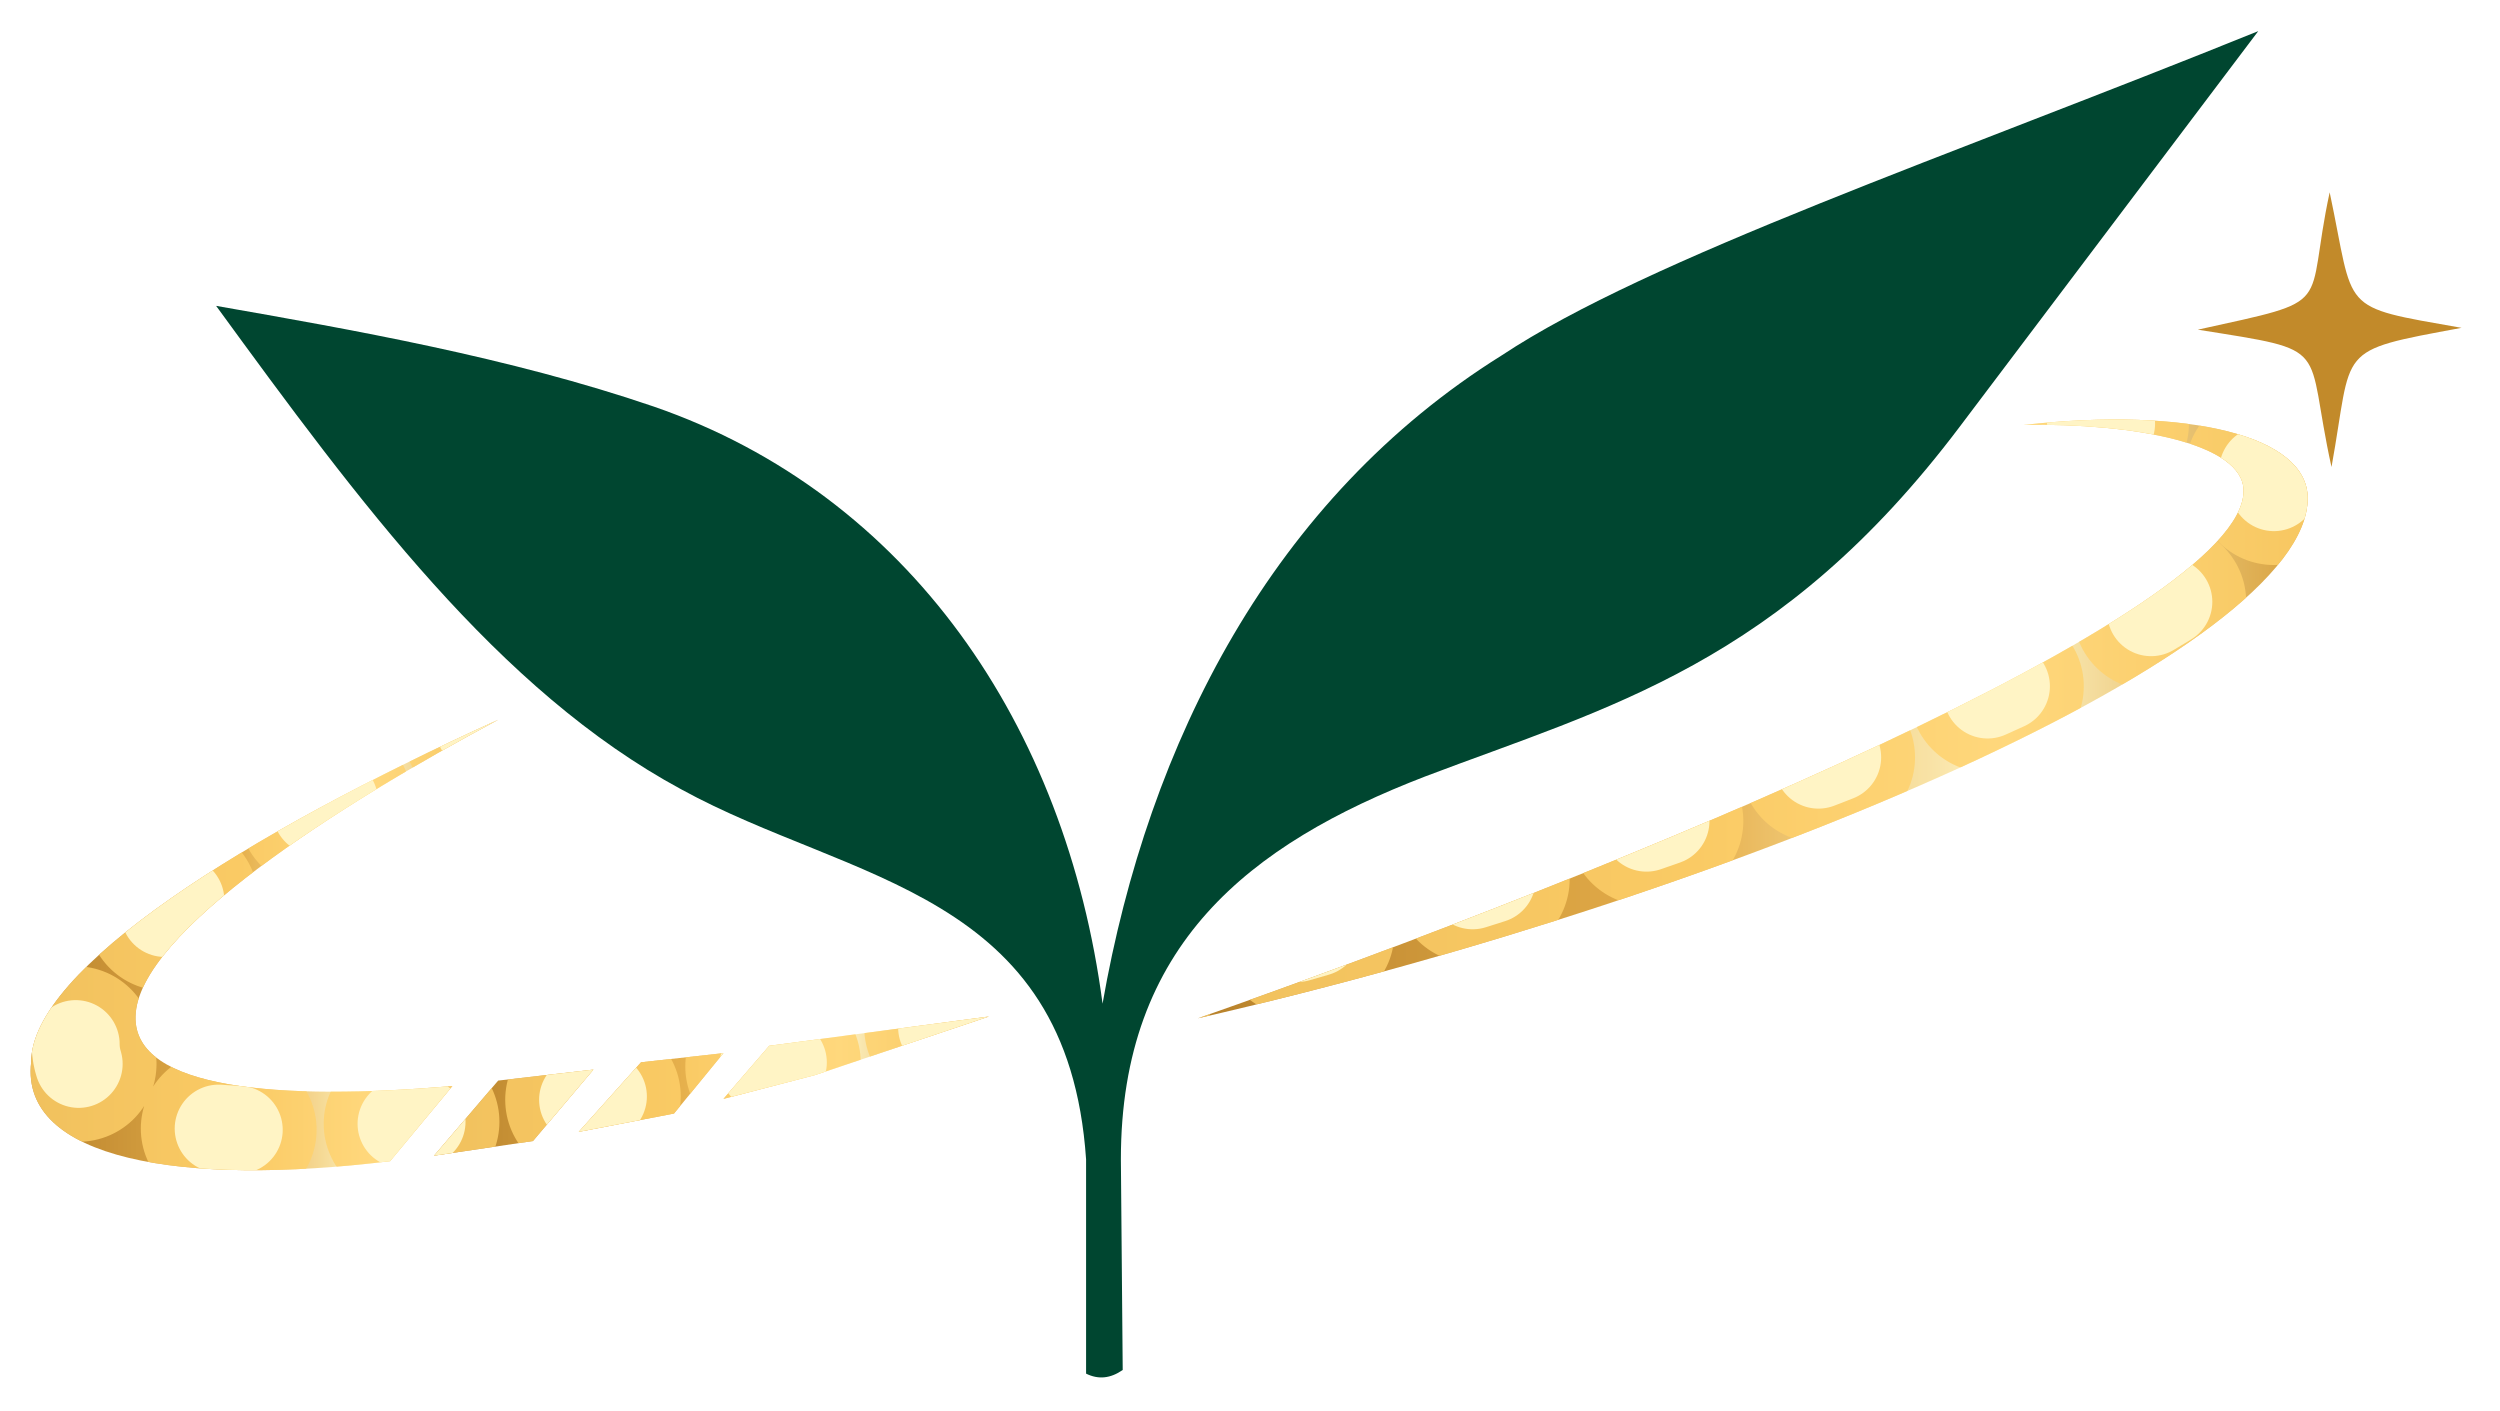
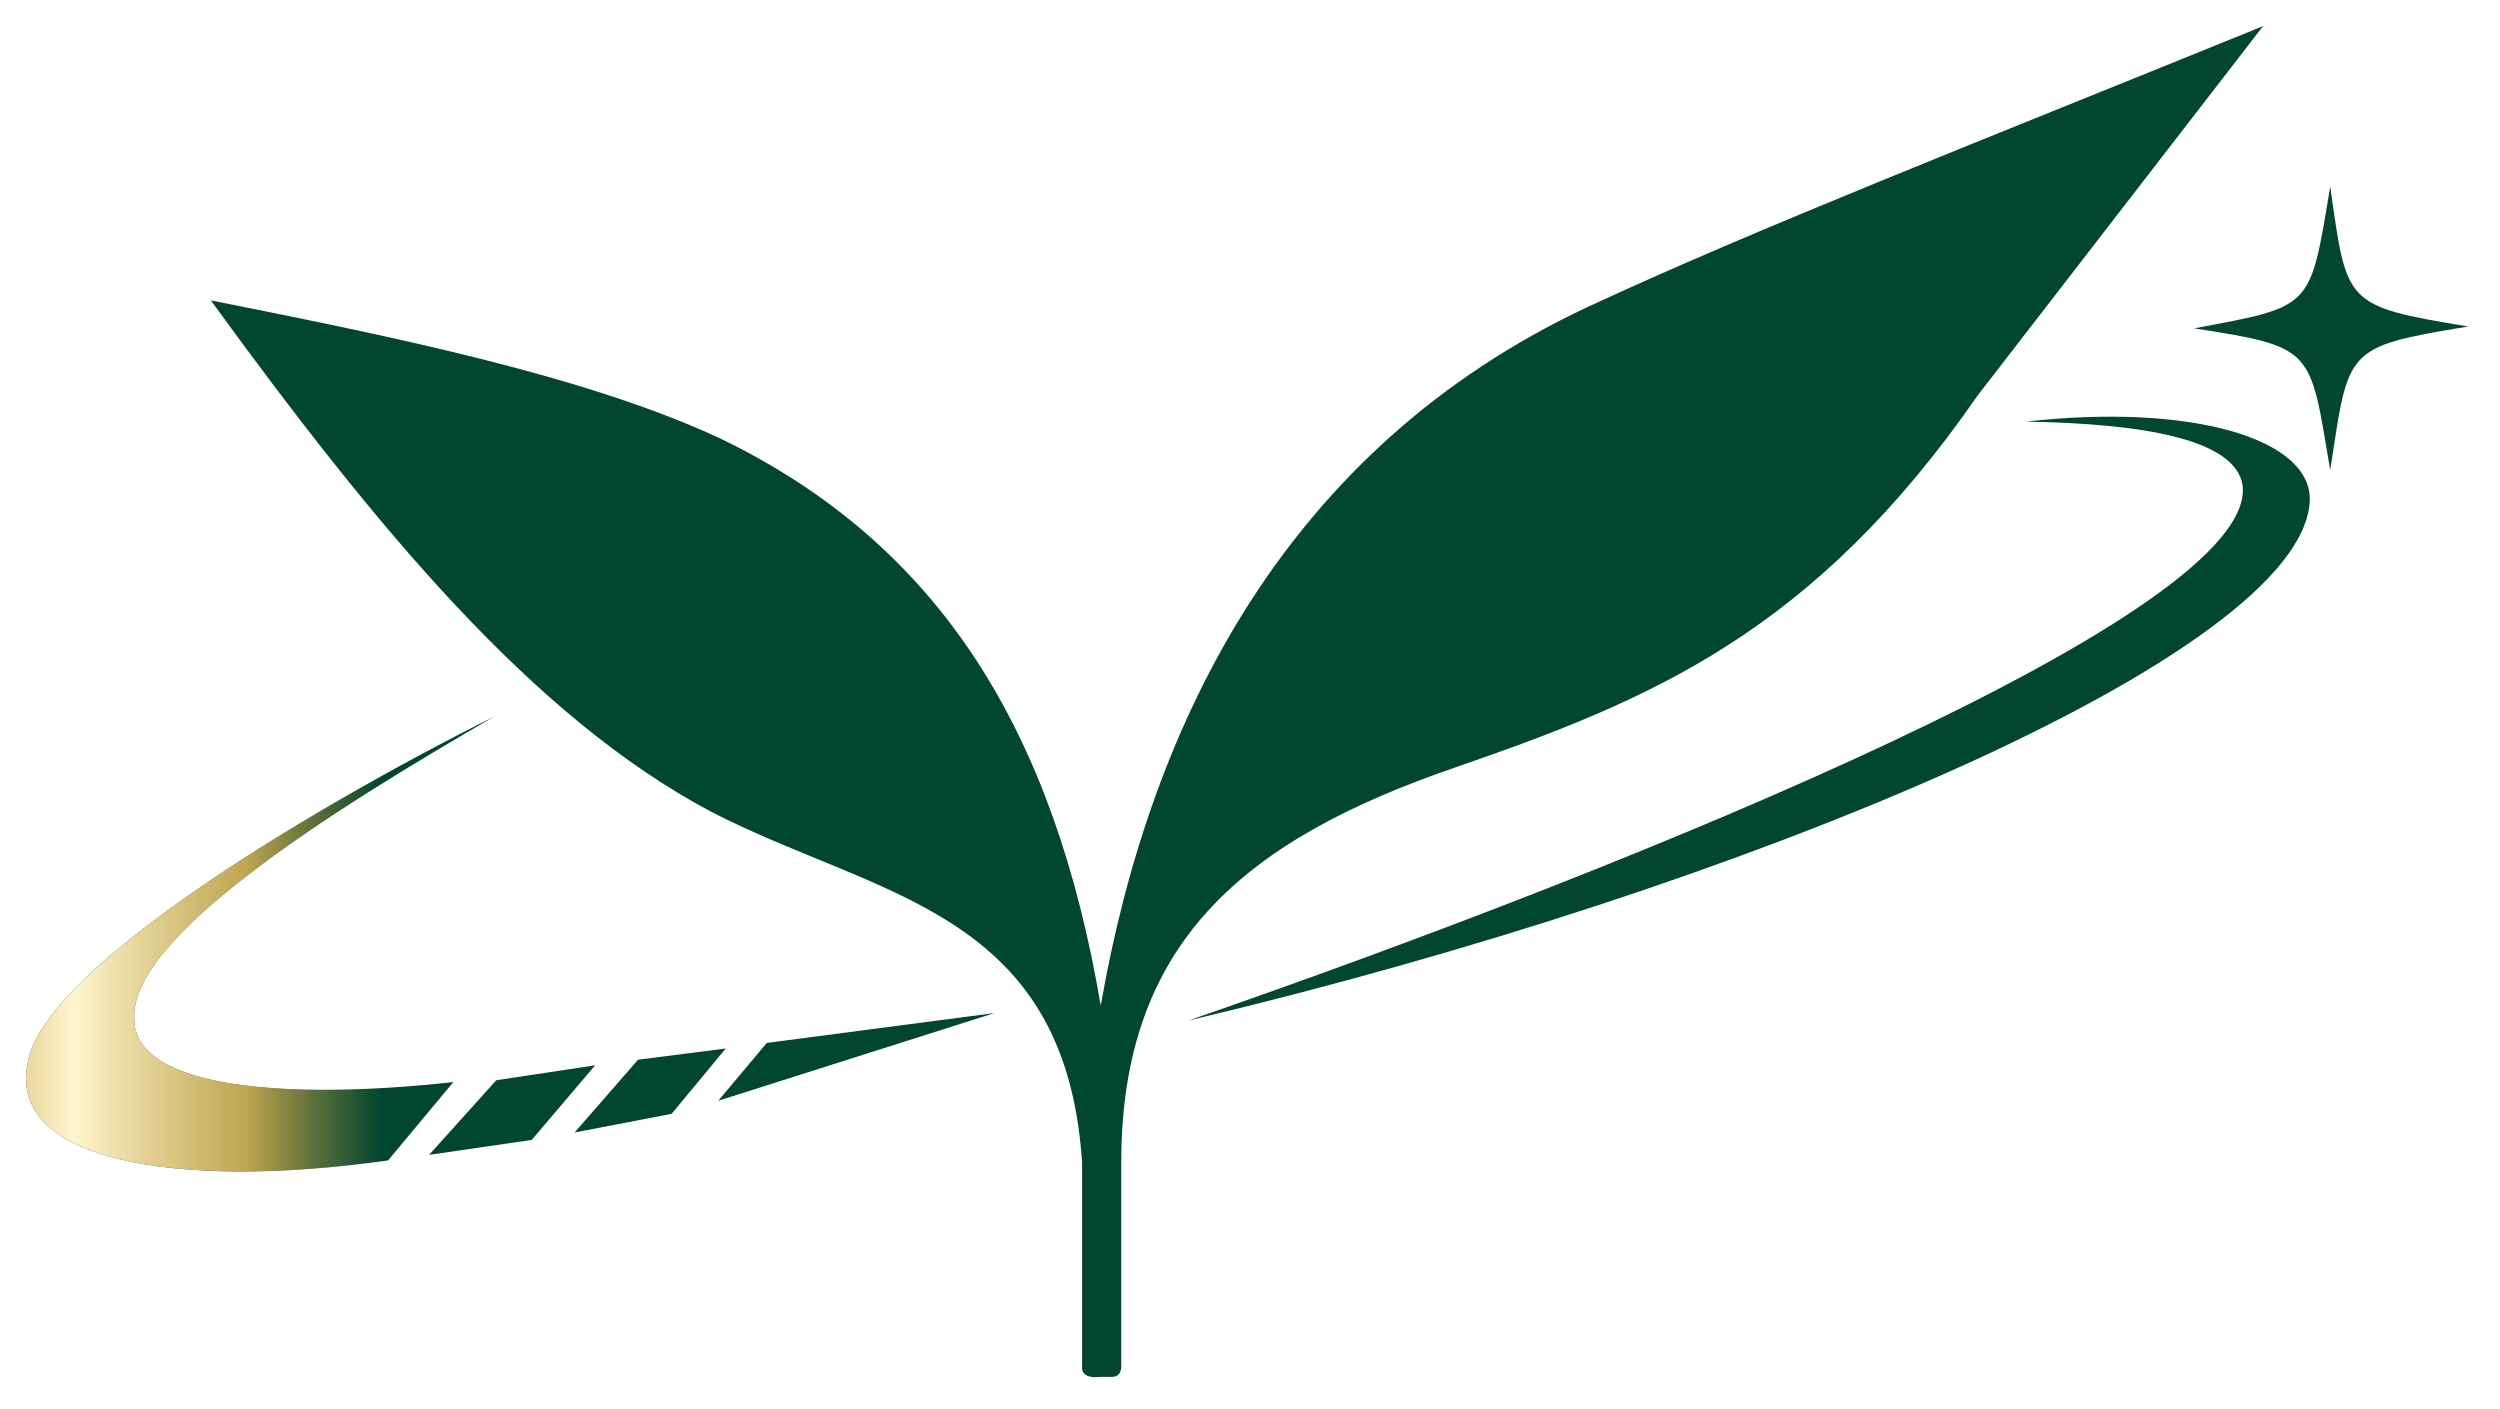
- <svg xmlns="http://www.w3.org/2000/svg" viewBox="125 115 1365 770">
+ <svg xmlns="http://www.w3.org/2000/svg" viewBox="125 115 1340 755">
  <defs>
-     <clipPath id="wing">
-       <path d="M449 699 397 705 362 746 416 738Z M520 690 475 695 441 733 493 723Z M665 670 545 686 520 715 570 702Z" />
-       <path d="M397 508C260 570 142 644 142 695C136 748 224 763 338 749L372 708C278 716 198 710 199 670C200 624 311 554 397 508Z" />
-       <path d="M1230 347C1320 337 1385 353 1385 387C1385 470 1080 602 779 671C1010 590 1350 450 1350 383C1350 357 1290 346 1230 347Z" />
+     <clipPath id="wingMask">
+       <path d="M390 499 C286 551 149 635 140 684 C128 737 219 753 333 737 L368 695 C277 705 198 698 197 662 C193 618 302 550 390 499Z" />
+       <path d="M391 694 L444 686 L410 726 L355 734Z M467 683 L514 677 L485 712 L433 722Z M536 674 L658 658 L510 705Z" />
+       <path d="M1211 341 C1299 331 1365 350 1363 384 C1358 466 1062 591 762 662 C1005 578 1336 443 1327 375 C1323 350 1272 342 1211 341Z" />
    </clipPath>
-     <linearGradient id="gold" x1="0" y1="0" x2="1" y2="0">
-       <stop stop-color="#b47b20" />
-       <stop offset=".45" stop-color="#e5ac43" />
-       <stop offset=".73" stop-color="#fff3c1" />
-       <stop offset="1" stop-color="#d59b31" />
+     <linearGradient id="beam" x1="0" y1="0" x2="1" y2="0">
+       <stop stop-color="#e5a73b" stop-opacity="0" />
+       <stop offset=".22" stop-color="#e0a035" stop-opacity=".85" />
+       <stop offset=".5" stop-color="#fff6cf" />
+       <stop offset=".78" stop-color="#efbd59" stop-opacity=".8" />
+       <stop offset="1" stop-color="#d7a037" stop-opacity="0" />
    </linearGradient>
  </defs>
-   <style>.leaf{fill:#004630}.wing{fill:url(#gold);opacity:.95}.sweep{fill:none;stroke:#fff4c5;stroke-width:48;stroke-linecap:round;stroke-dasharray:11 89;animation:orbit 3.2s linear infinite}.glow{stroke:#ffd16a;stroke-width:85;opacity:.8}.star{fill:#c28a2a}@keyframes orbit{from{stroke-dashoffset:100}to{stroke-dashoffset:0}}@media(prefers-reduced-motion:reduce){.sweep{animation:none;stroke-dashoffset:30}}</style>
-   <g class="wing">
-     <path d="M449 699 397 705 362 746 416 738Z M520 690 475 695 441 733 493 723Z M665 670 545 686 520 715 570 702Z" />
-     <path d="M397 508C260 570 142 644 142 695C136 748 224 763 338 749L372 708C278 716 198 710 199 670C200 624 311 554 397 508Z" />
-     <path d="M1230 347C1320 337 1385 353 1385 387C1385 470 1080 602 779 671C1010 590 1350 450 1350 383C1350 357 1290 346 1230 347Z" />
+   <style>.reflection{fill:url(#beam);animation:wingTravel 3.2s linear infinite;transform-box:view-box;transform-origin:0 0}@keyframes wingTravel{from{transform:translateX(-330px)}to{transform:translateX(1340px)}}@media(prefers-reduced-motion:reduce){.reflection{animation:none;transform:translateX(490px)}}</style>
+   <g fill="#004630">
+     <path d="M390 499 C286 551 149 635 140 684 C128 737 219 753 333 737 L368 695 C277 705 198 698 197 662 C193 618 302 550 390 499Z" />
+     <path d="M391 694 L444 686 L410 726 L355 734Z M467 683 L514 677 L485 712 L433 722Z M536 674 L658 658 L510 705Z" />
+     <path d="M1211 341 C1299 331 1365 350 1363 384 C1358 466 1062 591 762 662 C1005 578 1336 443 1327 375 C1323 350 1272 342 1211 341Z" />
  </g>
-   <path class="star" d="M1397 220C1383 285 1402 278 1325 295C1400 307 1383 302 1398 370C1410 304 1399 307 1469 294C1401 282 1411 286 1397 220Z" />
-   <path class="leaf" d="M1358 132C1190 200 1025 256 945 309C820 387 752 520 727 663C707 511 621 385 482 337C403 310 317 295 243 282C321 389 397 492 497 546C590 597 708 601 718 748L718 865Q728 870 738 863L737 748C737 631 807 576 903 539C1003 501 1097 478 1195 348Z" />
-   <g clip-path="url(#wing)">
-     <path class="sweep glow" pathLength="100" d="M397 508 C250 574 145 650 170 701 S370 740 665 670 C940 610 1375 455 1367 382 Q1350 340 1230 347" />
-     <path class="sweep" pathLength="100" d="M397 508 C250 574 145 650 170 701 S370 740 665 670 C940 610 1375 455 1367 382 Q1350 340 1230 347" />
+   <path fill="#004630" d="M1338 129 C1193 188 1065 238 975 280 C816 355 742 499 715 654 C690 507 629 407 511 350 C438 316 333 295 238 276 C326 397 410 499 506 550 C595 596 696 602 705 738 L705 849 Q706 854 715 853 L721 853 Q726 853 726 847 L726 738 C726 620 792 565 906 526 C1010 490 1097 454 1185 327Z" />
+   <path fill="#004630" d="M1374 215 C1383 278 1381 279 1448 290 C1381 301 1384 302 1374 367 C1363 302 1366 301 1301 291 C1365 279 1363 281 1374 215Z" />
+   <g clip-path="url(#wingMask)">
+     <rect class="reflection" x="0" y="115" width="330" height="755" />
  </g>
</svg>
